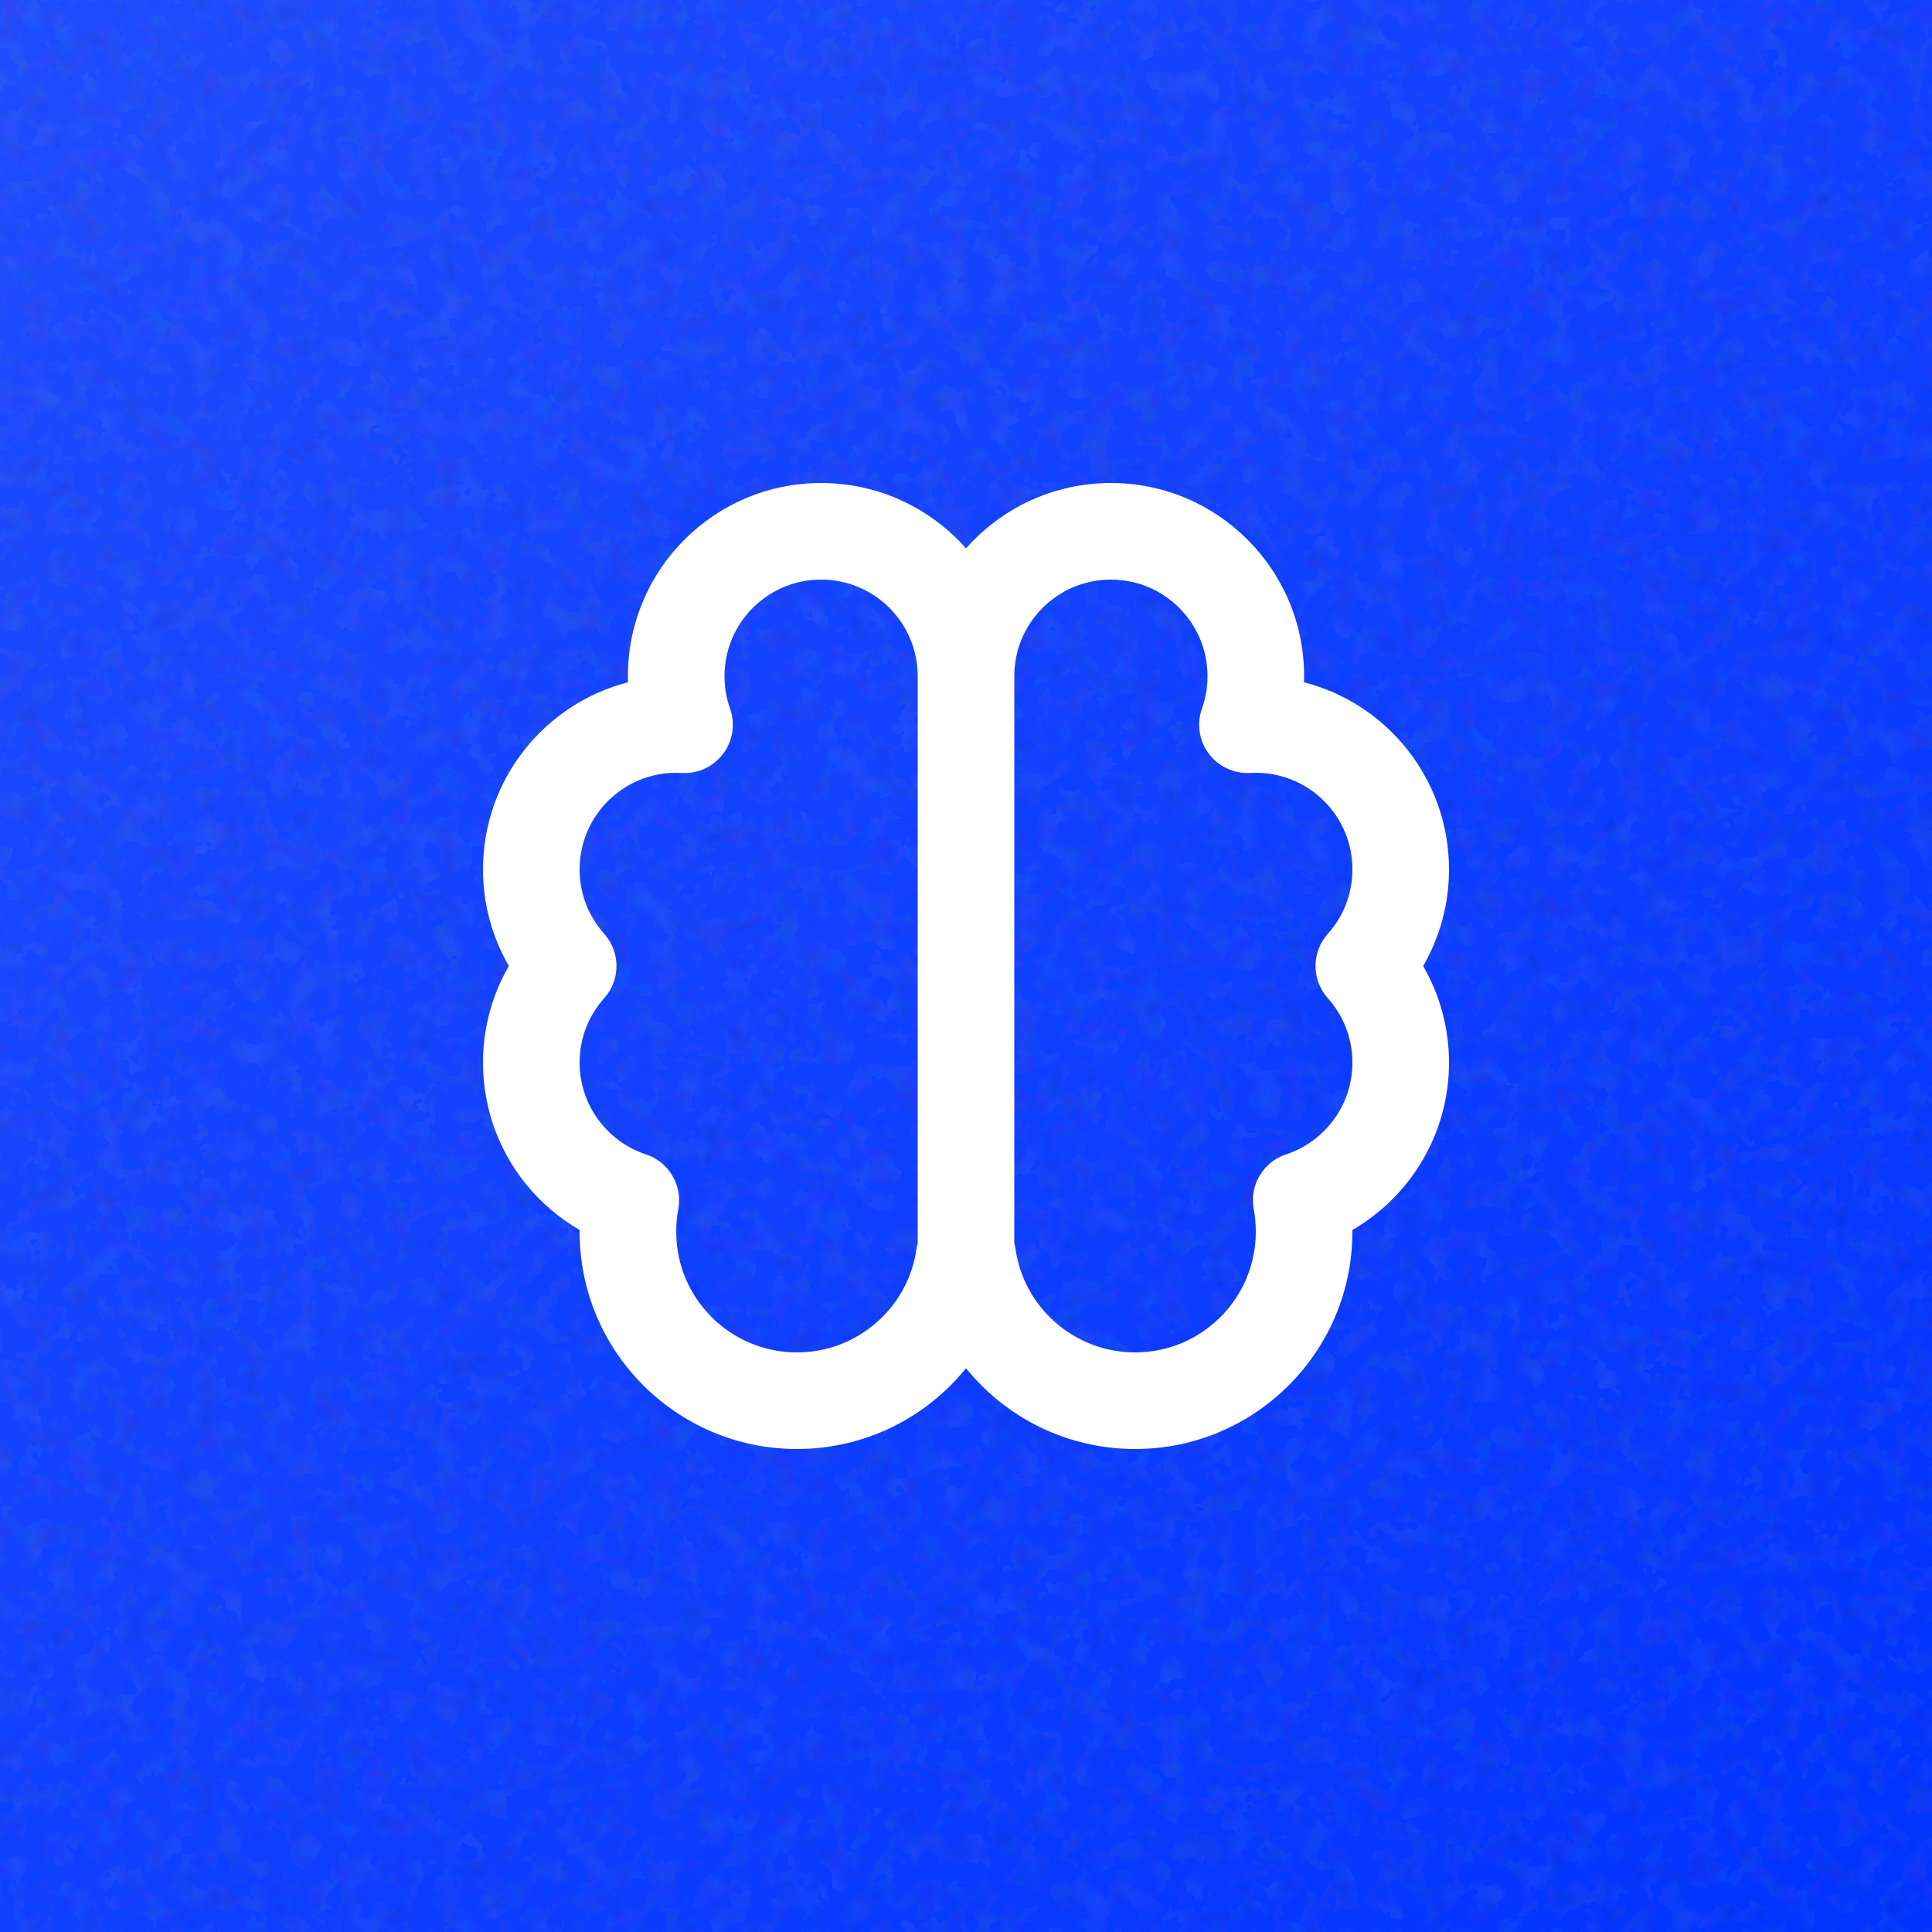
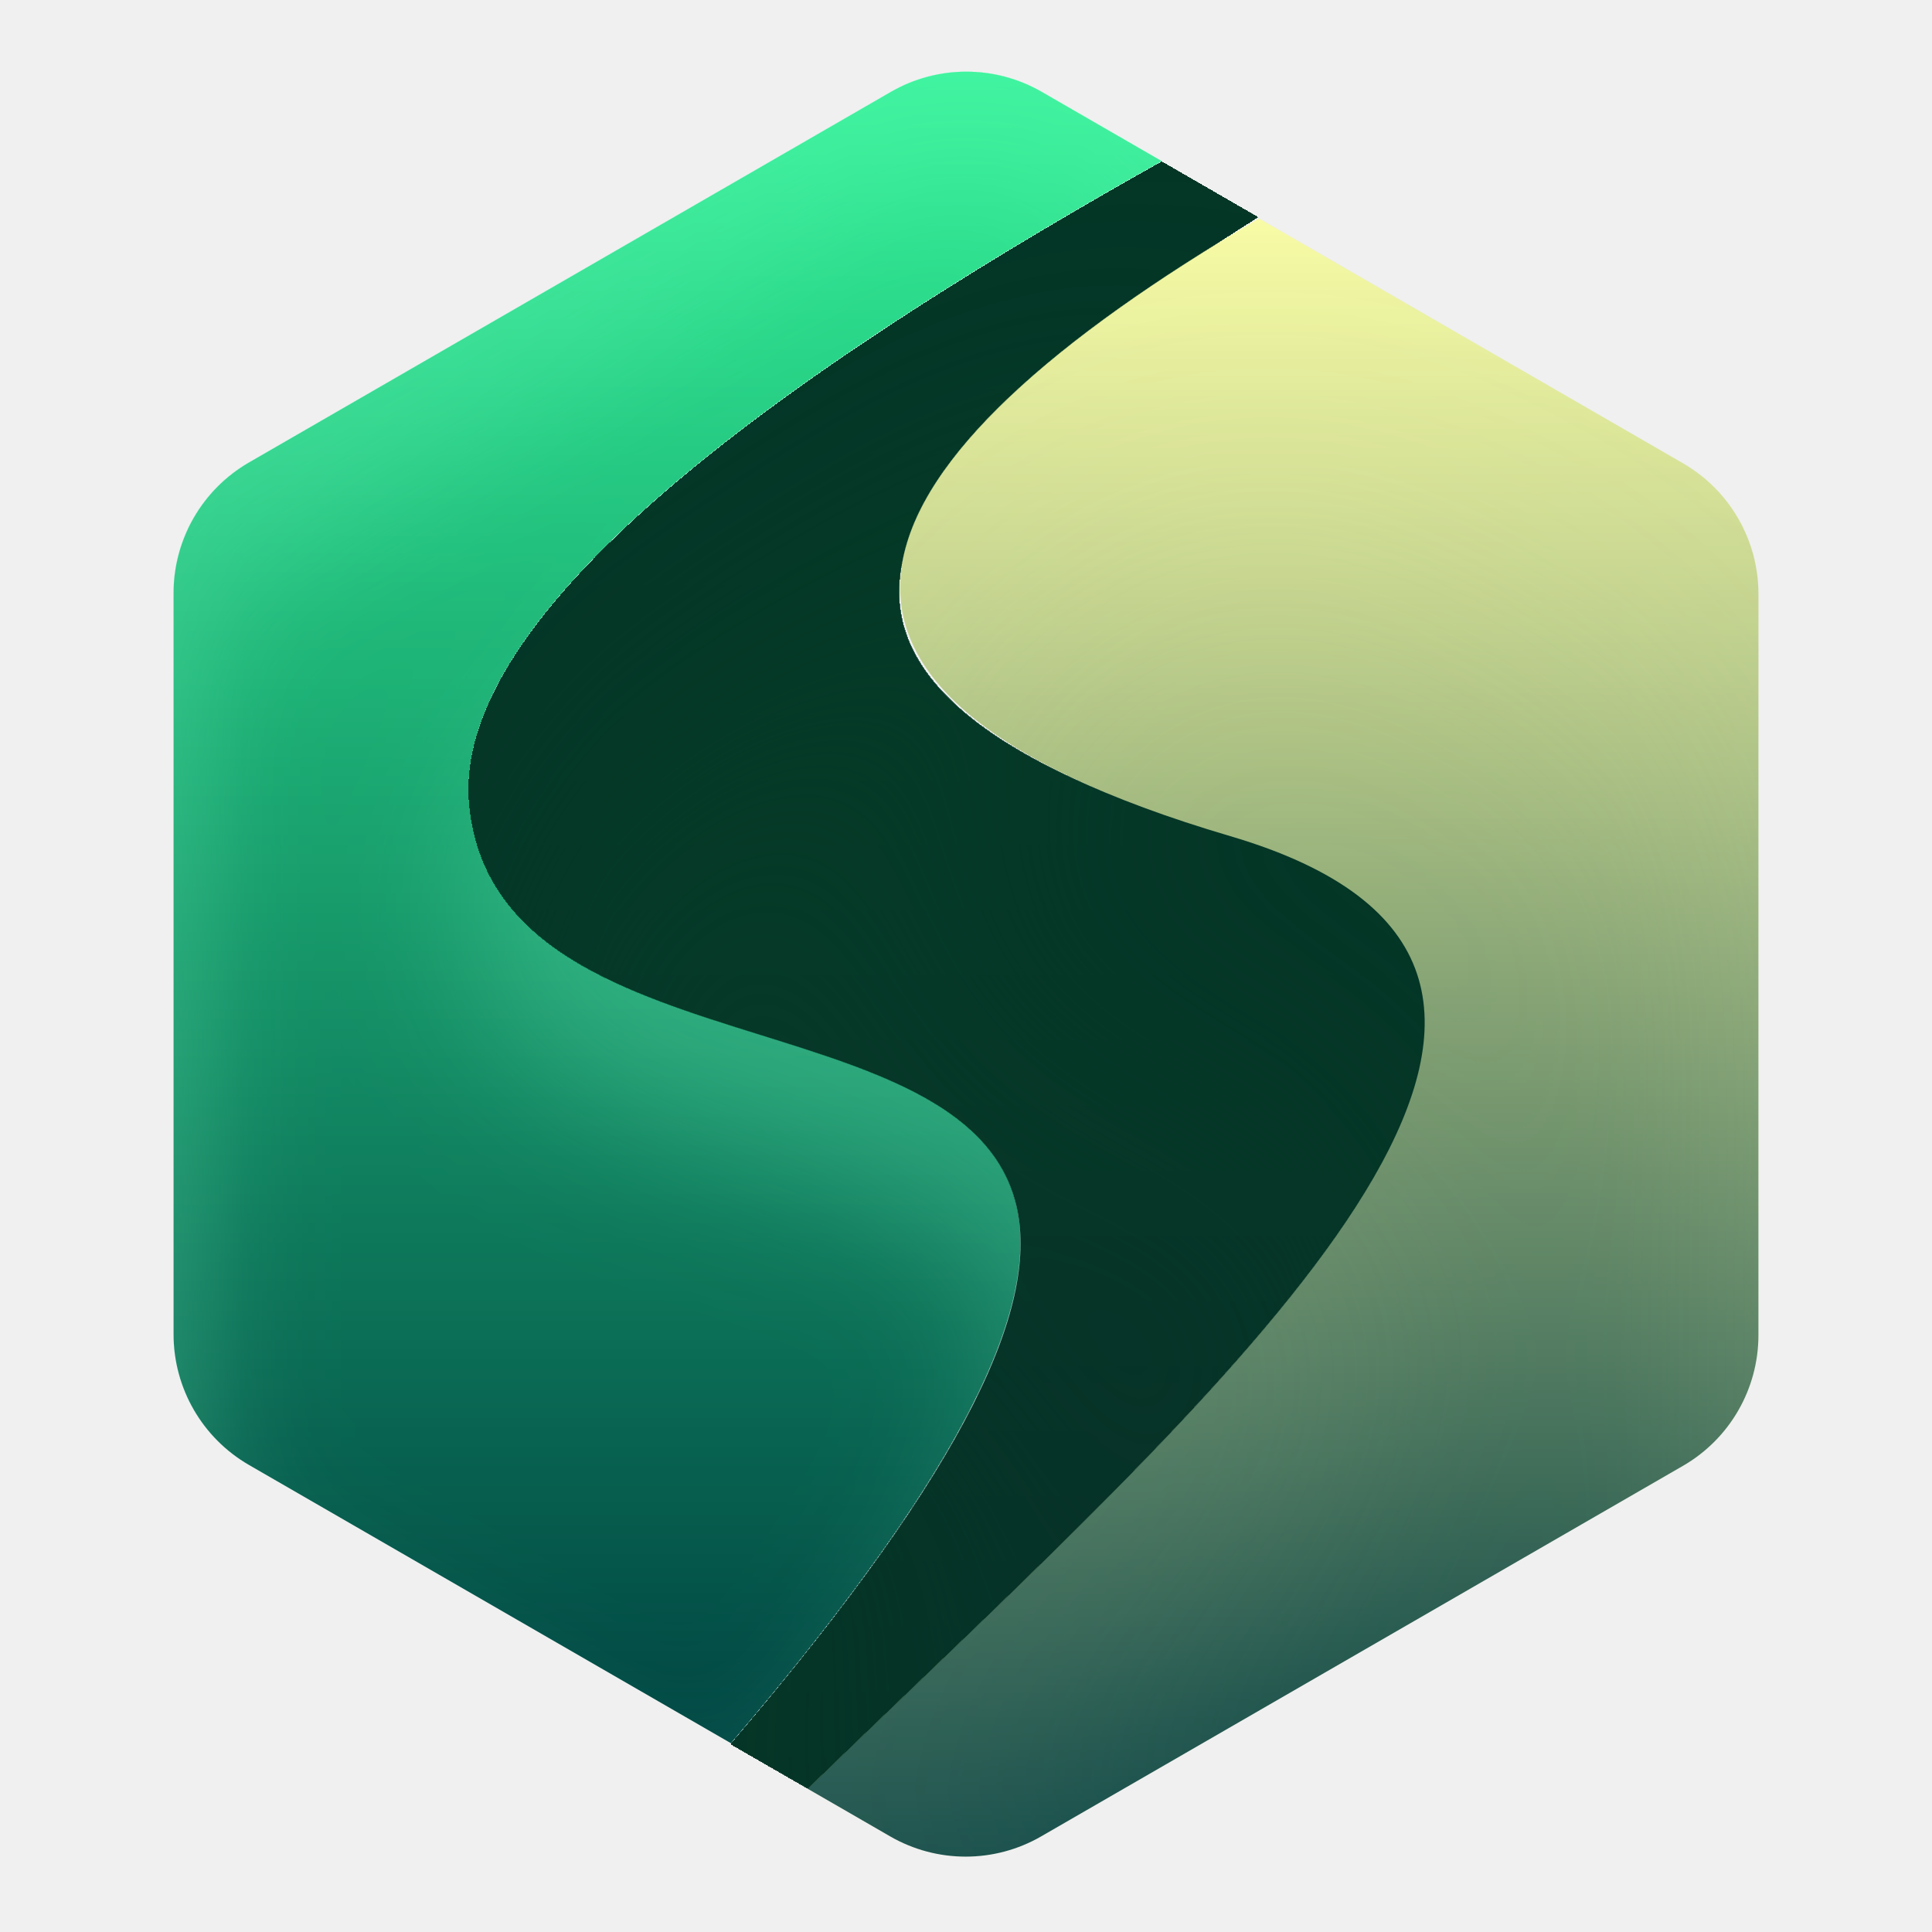
- <svg xmlns="http://www.w3.org/2000/svg" width="40" height="40" viewBox="0 0 40 40" fill="none">
-   <g clip-path="url(#clip0_15255_46432)">
-     <rect width="40" height="40" fill="#0033FF" />
-     <g filter="url(#filter0_n_15255_46432)">
-       <rect width="40" height="40" fill="url(#paint0_linear_15255_46432)" />
-     </g>
-     <path d="M15 14C15 14.237 15.041 14.462 15.115 14.67C15.227 14.986 15.174 15.336 14.973 15.604C14.772 15.873 14.45 16.022 14.116 16.003C14.078 16.001 14.039 16 14 16C12.895 16 12 16.895 12 18C12 18.513 12.192 18.979 12.509 19.333C12.849 19.713 12.849 20.287 12.509 20.667C12.192 21.021 12 21.487 12 22C12 22.884 12.575 23.637 13.373 23.9C13.849 24.057 14.136 24.542 14.043 25.035C14.015 25.185 14 25.34 14 25.5C14 26.881 15.119 28 16.5 28C17.759 28 18.802 27.069 18.975 25.858C18.981 25.817 18.989 25.776 19 25.736V14C19 12.895 18.105 12 17 12C15.895 12 15 12.895 15 14ZM21 25.736C21.011 25.776 21.019 25.817 21.025 25.858C21.198 27.069 22.241 28 23.5 28C24.881 28 26 26.881 26 25.5C26 25.34 25.985 25.185 25.957 25.035C25.864 24.542 26.151 24.057 26.627 23.9C27.425 23.637 28 22.884 28 22C28 21.487 27.808 21.021 27.491 20.667C27.151 20.287 27.151 19.713 27.491 19.333C27.808 18.979 28 18.513 28 18C28 16.895 27.105 16 26 16C25.961 16 25.922 16.001 25.884 16.003C25.55 16.022 25.228 15.873 25.027 15.604C24.826 15.336 24.773 14.986 24.885 14.67C24.959 14.462 25 14.237 25 14C25 12.895 24.105 12 23 12C21.895 12 21 12.895 21 14V25.736ZM17 10C18.195 10 19.267 10.524 20 11.354C20.733 10.524 21.805 10 23 10C25.209 10 27 11.791 27 14C27 14.042 26.999 14.084 26.998 14.126C28.724 14.569 30 16.136 30 18C30 18.728 29.805 19.412 29.465 20C29.805 20.588 30 21.272 30 22C30 23.482 29.195 24.773 28 25.465L28 25.5C28 27.985 25.985 30 23.5 30C22.086 30 20.825 29.348 20 28.328C19.175 29.348 17.914 30 16.5 30C14.015 30 12 27.985 12 25.5L12 25.465C10.805 24.773 10 23.482 10 22C10 21.272 10.195 20.588 10.535 20C10.195 19.412 10 18.728 10 18C10 16.136 11.276 14.569 13.002 14.126C13.001 14.084 13 14.042 13 14C13 11.791 14.791 10 17 10Z" fill="white" />
+ <svg xmlns="http://www.w3.org/2000/svg" width="128" height="128" viewBox="0 0 128 128" fill="none">
+   <g filter="url(#filter0_i_4_27026)">
+     <path fill-rule="evenodd" clip-rule="evenodd" d="M76.961 10.673C55.669 22.628 29.66 39.578 31.103 53.365C32.09 62.798 41.441 65.717 50.43 68.523C66.019 73.39 80.52 77.917 48.425 115.492L16.5 97.06C13.406 95.274 11.5 91.973 11.5 88.4V39.3C11.5 35.727 13.406 32.426 16.5 30.64L59.022 6.09C62.116 4.303 65.928 4.303 69.022 6.09L76.961 10.673Z" fill="url(#paint0_linear_4_27026)" />
+   </g>
+   <g filter="url(#filter1_i_4_27026)">
+     <path fill-rule="evenodd" clip-rule="evenodd" d="M76.972 10.732C55.681 22.687 29.672 39.636 31.114 53.423C32.102 62.857 41.452 65.776 50.441 68.582C66.03 73.448 80.532 77.975 48.437 115.551L53.582 118.521C55.755 116.412 57.972 114.286 60.193 112.157C85.092 88.285 110.495 63.928 81.567 55.4C46.5 45.062 58.092 30.298 83.306 14.389L76.972 10.732Z" fill="url(#paint1_linear_4_27026)" />
+   </g>
+   <g filter="url(#filter2_i_4_27026)">
+     <path fill-rule="evenodd" clip-rule="evenodd" d="M53.527 118.518L58.978 121.666C62.072 123.452 65.884 123.452 68.978 121.666L111.5 97.116C114.594 95.33 116.5 92.028 116.5 88.456V39.356C116.5 35.783 114.594 32.482 111.5 30.695L83.409 14.477C56.026 30.549 48.407 45.638 81.512 55.397C110.44 63.926 85.037 88.282 60.138 112.154C57.917 114.283 55.7 116.409 53.527 118.518Z" fill="url(#paint2_linear_4_27026)" />
  </g>
  <defs>
-     <filter id="filter0_n_15255_46432" x="0" y="0" width="40" height="40" filterUnits="userSpaceOnUse" color-interpolation-filters="sRGB">
+     <filter id="filter0_i_4_27026" x="11.5" y="4.75" width="65.461" height="118.742" filterUnits="userSpaceOnUse" color-interpolation-filters="sRGB">
      <feFlood flood-opacity="0" result="BackgroundImageFix" />
      <feBlend mode="normal" in="SourceGraphic" in2="BackgroundImageFix" result="shape" />
-       <feTurbulence type="fractalNoise" baseFrequency="2 2" stitchTiles="stitch" numOctaves="3" result="noise" seed="8033" />
-       <feComponentTransfer in="noise" result="coloredNoise1">
-         <feFuncR type="linear" slope="2" intercept="-0.5" />
-         <feFuncG type="linear" slope="2" intercept="-0.5" />
-         <feFuncB type="linear" slope="2" intercept="-0.5" />
-         <feFuncA type="discrete" tableValues="1 1 1 1 1 1 1 1 1 1 1 1 1 1 1 1 1 1 1 1 1 1 1 1 1 1 1 1 1 1 1 1 1 1 1 1 1 1 1 1 1 1 1 1 1 1 1 1 1 1 1 0 0 0 0 0 0 0 0 0 0 0 0 0 0 0 0 0 0 0 0 0 0 0 0 0 0 0 0 0 0 0 0 0 0 0 0 0 0 0 0 0 0 0 0 0 0 0 0 0 " />
-       </feComponentTransfer>
-       <feComposite operator="in" in2="shape" in="coloredNoise1" result="noise1Clipped" />
-       <feComponentTransfer in="noise1Clipped" result="color1">
-         <feFuncA type="table" tableValues="0 0.06" />
-       </feComponentTransfer>
-       <feMerge result="effect1_noise_15255_46432">
-         <feMergeNode in="shape" />
-         <feMergeNode in="color1" />
-       </feMerge>
+       <feColorMatrix in="SourceAlpha" type="matrix" values="0 0 0 0 0 0 0 0 0 0 0 0 0 0 0 0 0 0 127 0" result="hardAlpha" />
+       <feOffset dy="8" />
+       <feGaussianBlur stdDeviation="5" />
+       <feComposite in2="hardAlpha" operator="arithmetic" k2="-1" k3="1" />
+       <feColorMatrix type="matrix" values="0 0 0 0 0.474 0 0 0 0 1 0 0 0 0 0.77 0 0 0 0.27 0" />
+       <feBlend mode="normal" in2="shape" result="effect1_innerShadow_4_27026" />
    </filter>
-     <linearGradient id="paint0_linear_15255_46432" x1="0" y1="0" x2="40" y2="40" gradientUnits="userSpaceOnUse">
-       <stop stop-color="#1F4CFF" />
-       <stop offset="1" stop-color="#0033FF" />
+     <filter id="filter1_i_4_27026" x="31.057" y="10.732" width="63.388" height="127.789" filterUnits="userSpaceOnUse" color-interpolation-filters="sRGB">
+       <feFlood flood-opacity="0" result="BackgroundImageFix" />
+       <feBlend mode="normal" in="SourceGraphic" in2="BackgroundImageFix" result="shape" />
+       <feColorMatrix in="SourceAlpha" type="matrix" values="0 0 0 0 0 0 0 0 0 0 0 0 0 0 0 0 0 0 127 0" result="hardAlpha" />
+       <feOffset dy="20" />
+       <feGaussianBlur stdDeviation="10" />
+       <feComposite in2="hardAlpha" operator="arithmetic" k2="-1" k3="1" />
+       <feColorMatrix type="matrix" values="0 0 0 0 0.017 0 0 0 0 0.212 0 0 0 0 0.15 0 0 0 1 0" />
+       <feBlend mode="normal" in2="shape" result="effect1_innerShadow_4_27026" />
+     </filter>
+     <filter id="filter2_i_4_27026" x="53.527" y="14.477" width="62.974" height="128.529" filterUnits="userSpaceOnUse" color-interpolation-filters="sRGB">
+       <feFlood flood-opacity="0" result="BackgroundImageFix" />
+       <feBlend mode="normal" in="SourceGraphic" in2="BackgroundImageFix" result="shape" />
+       <feColorMatrix in="SourceAlpha" type="matrix" values="0 0 0 0 0 0 0 0 0 0 0 0 0 0 0 0 0 0 127 0" result="hardAlpha" />
+       <feOffset dy="20" />
+       <feGaussianBlur stdDeviation="10" />
+       <feComposite in2="hardAlpha" operator="arithmetic" k2="-1" k3="1" />
+       <feColorMatrix type="matrix" values="0 0 0 0 0.858 0 0 0 0 0.909 0 0 0 0 0.686 0 0 0 0.15 0" />
+       <feBlend mode="normal" in2="shape" result="effect1_innerShadow_4_27026" />
+     </filter>
+     <linearGradient id="paint0_linear_4_27026" x1="44.23" y1="4.75" x2="44.23" y2="115.492" gradientUnits="userSpaceOnUse">
+       <stop stop-color="#2DF093" />
+       <stop offset="1" stop-color="#004442" />
    </linearGradient>
-     <clipPath id="clip0_15255_46432">
-       <rect width="40" height="40" fill="white" />
-     </clipPath>
+     <linearGradient id="paint1_linear_4_27026" x1="62.751" y1="10.732" x2="62.751" y2="118.521" gradientUnits="userSpaceOnUse">
+       <stop stop-color="#054628" />
+       <stop offset="1" stop-color="#072D28" />
+       <stop offset="1" stop-color="#B1B1B1" />
+     </linearGradient>
+     <linearGradient id="paint2_linear_4_27026" x1="85.013" y1="14.477" x2="85.013" y2="123.006" gradientUnits="userSpaceOnUse">
+       <stop stop-color="#FDFFA3" />
+       <stop offset="1" stop-color="#003C40" />
+     </linearGradient>
  </defs>
</svg>
